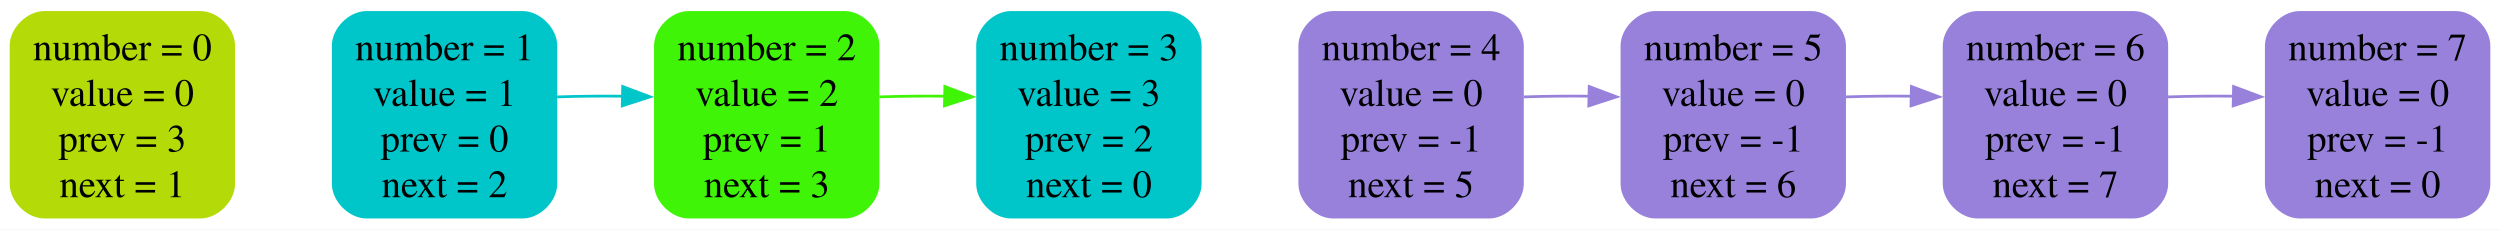
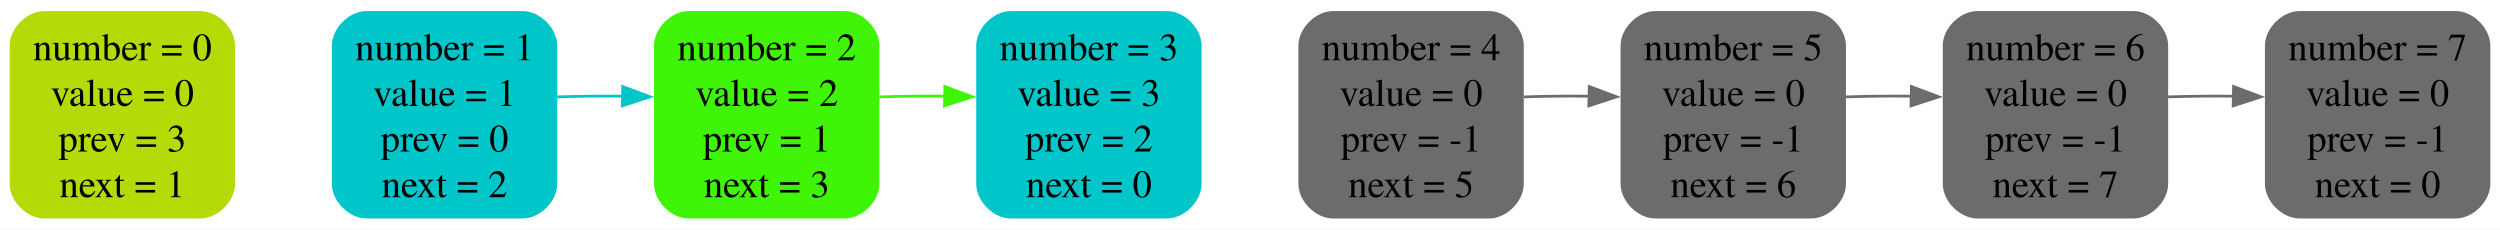
<svg xmlns="http://www.w3.org/2000/svg" width="904pt" height="83pt" viewBox="0.00 0.00 904.00 83.00">
  <g id="graph0" class="graph" transform="scale(1 1) rotate(0) translate(4 79)">
    <polygon fill="white" stroke="none" points="-4,4 -4,-79 900,-79 900,4 -4,4" />
    <g id="node1" class="node">
      <path fill="#b4da08" stroke="#b4da08" d="M12,-0.5C12,-0.5 68.5,-0.5 68.5,-0.5 74.5,-0.5 80.5,-6.5 80.5,-12.5 80.5,-12.5 80.5,-62.5 80.5,-62.5 80.5,-68.5 74.5,-74.5 68.5,-74.5 68.5,-74.5 12,-74.5 12,-74.5 6,-74.5 0,-68.5 0,-62.5 0,-62.5 0,-12.5 0,-12.5 0,-6.5 6,-0.5 12,-0.5" />
      <text xml:space="preserve" text-anchor="middle" x="40.25" y="-57.2" font-family="Times,serif" font-size="14.00">number = 0</text>
      <text xml:space="preserve" text-anchor="middle" x="40.25" y="-40.7" font-family="Times,serif" font-size="14.00">value = 0</text>
      <text xml:space="preserve" text-anchor="middle" x="40.25" y="-24.2" font-family="Times,serif" font-size="14.00">prev = 3</text>
      <text xml:space="preserve" text-anchor="middle" x="40.25" y="-7.7" font-family="Times,serif" font-size="14.00">next = 1</text>
    </g>
    <g id="node2" class="node">
      <path fill="#00c6c9" stroke="#00c6c9" d="M128.5,-0.5C128.5,-0.5 185,-0.5 185,-0.5 191,-0.5 197,-6.5 197,-12.5 197,-12.5 197,-62.5 197,-62.5 197,-68.5 191,-74.5 185,-74.5 185,-74.5 128.5,-74.5 128.5,-74.5 122.5,-74.5 116.5,-68.5 116.5,-62.5 116.5,-62.5 116.5,-12.5 116.5,-12.5 116.5,-6.5 122.5,-0.5 128.5,-0.5" />
      <text xml:space="preserve" text-anchor="middle" x="156.75" y="-57.2" font-family="Times,serif" font-size="14.00">number = 1</text>
      <text xml:space="preserve" text-anchor="middle" x="156.75" y="-40.7" font-family="Times,serif" font-size="14.00">value = 1</text>
      <text xml:space="preserve" text-anchor="middle" x="156.75" y="-24.2" font-family="Times,serif" font-size="14.00">prev = 0</text>
      <text xml:space="preserve" text-anchor="middle" x="156.75" y="-7.7" font-family="Times,serif" font-size="14.00">next = 2</text>
    </g>
    <g id="node3" class="node">
      <path fill="#3ff407" stroke="#3ff407" d="M245,-0.5C245,-0.5 301.5,-0.5 301.5,-0.5 307.5,-0.5 313.5,-6.5 313.5,-12.5 313.5,-12.5 313.5,-62.5 313.5,-62.5 313.5,-68.5 307.5,-74.5 301.5,-74.5 301.5,-74.5 245,-74.5 245,-74.5 239,-74.5 233,-68.5 233,-62.5 233,-62.5 233,-12.5 233,-12.5 233,-6.5 239,-0.5 245,-0.5" />
      <text xml:space="preserve" text-anchor="middle" x="273.25" y="-57.2" font-family="Times,serif" font-size="14.00">number = 2</text>
      <text xml:space="preserve" text-anchor="middle" x="273.25" y="-40.7" font-family="Times,serif" font-size="14.00">value = 2</text>
      <text xml:space="preserve" text-anchor="middle" x="273.25" y="-24.2" font-family="Times,serif" font-size="14.00">prev = 1</text>
      <text xml:space="preserve" text-anchor="middle" x="273.25" y="-7.7" font-family="Times,serif" font-size="14.00">next = 3</text>
    </g>
    <g id="edge8" class="edge">
      <path fill="none" stroke="#00c6c9" d="M197.48,-43.96C205.11,-44.22 213.21,-44.31 221.15,-44.22" />
      <polygon fill="#00c6c9" stroke="#00c6c9" points="221.16,-47.72 231.08,-43.99 221.01,-40.72 221.16,-47.72" />
    </g>
    <g id="node4" class="node">
      <path fill="#00c6c9" stroke="#00c6c9" d="M361.5,-0.5C361.5,-0.5 418,-0.5 418,-0.5 424,-0.5 430,-6.5 430,-12.5 430,-12.5 430,-62.5 430,-62.5 430,-68.5 424,-74.5 418,-74.5 418,-74.5 361.5,-74.5 361.5,-74.5 355.5,-74.5 349.5,-68.5 349.5,-62.5 349.5,-62.5 349.5,-12.5 349.5,-12.5 349.5,-6.5 355.5,-0.5 361.5,-0.5" />
      <text xml:space="preserve" text-anchor="middle" x="389.75" y="-57.2" font-family="Times,serif" font-size="14.00">number = 3</text>
      <text xml:space="preserve" text-anchor="middle" x="389.75" y="-40.7" font-family="Times,serif" font-size="14.00">value = 3</text>
      <text xml:space="preserve" text-anchor="middle" x="389.75" y="-24.2" font-family="Times,serif" font-size="14.00">prev = 2</text>
      <text xml:space="preserve" text-anchor="middle" x="389.75" y="-7.7" font-family="Times,serif" font-size="14.00">next = 0</text>
    </g>
    <g id="edge9" class="edge">
      <path fill="none" stroke="#3ff407" d="M313.98,-43.96C321.61,-44.22 329.71,-44.31 337.65,-44.22" />
      <polygon fill="#3ff407" stroke="#3ff407" points="337.66,-47.72 347.58,-43.99 337.51,-40.72 337.66,-47.72" />
    </g>
    <g id="node5" class="node">
-       <path fill="#9781db" stroke="#9781db" d="M478,-0.5C478,-0.5 534.5,-0.5 534.5,-0.5 540.5,-0.5 546.5,-6.5 546.5,-12.5 546.5,-12.5 546.5,-62.5 546.5,-62.5 546.5,-68.5 540.5,-74.5 534.5,-74.5 534.5,-74.5 478,-74.5 478,-74.5 472,-74.5 466,-68.5 466,-62.5 466,-62.5 466,-12.5 466,-12.5 466,-6.5 472,-0.5 478,-0.5" />
+       <path fill="#6c6c6c" stroke="#6c6c6c" d="M478,-0.5C478,-0.5 534.5,-0.5 534.5,-0.5 540.5,-0.5 546.5,-6.5 546.5,-12.5 546.5,-12.5 546.5,-62.5 546.5,-62.5 546.5,-68.5 540.5,-74.5 534.5,-74.5 534.5,-74.5 478,-74.5 478,-74.5 472,-74.5 466,-68.5 466,-62.5 466,-62.5 466,-12.5 466,-12.5 466,-6.5 472,-0.5 478,-0.5" />
      <text xml:space="preserve" text-anchor="middle" x="506.25" y="-57.2" font-family="Times,serif" font-size="14.00">number = 4</text>
      <text xml:space="preserve" text-anchor="middle" x="506.25" y="-40.7" font-family="Times,serif" font-size="14.00">value = 0</text>
      <text xml:space="preserve" text-anchor="middle" x="506.25" y="-24.2" font-family="Times,serif" font-size="14.00">prev = -1</text>
      <text xml:space="preserve" text-anchor="middle" x="506.25" y="-7.7" font-family="Times,serif" font-size="14.00">next = 5</text>
    </g>
    <g id="node6" class="node">
-       <path fill="#9781db" stroke="#9781db" d="M594.5,-0.5C594.5,-0.5 651,-0.5 651,-0.5 657,-0.5 663,-6.5 663,-12.5 663,-12.5 663,-62.5 663,-62.5 663,-68.5 657,-74.5 651,-74.5 651,-74.5 594.5,-74.5 594.5,-74.5 588.5,-74.5 582.5,-68.5 582.5,-62.5 582.5,-62.5 582.5,-12.5 582.5,-12.5 582.5,-6.5 588.5,-0.5 594.5,-0.5" />
+       <path fill="#6c6c6c" stroke="#6c6c6c" d="M594.5,-0.5C594.5,-0.5 651,-0.5 651,-0.5 657,-0.5 663,-6.5 663,-12.5 663,-12.5 663,-62.5 663,-62.5 663,-68.5 657,-74.5 651,-74.5 651,-74.5 594.5,-74.5 594.5,-74.5 588.5,-74.5 582.5,-68.5 582.5,-62.5 582.5,-62.5 582.5,-12.5 582.5,-12.5 582.5,-6.5 588.5,-0.5 594.5,-0.5" />
      <text xml:space="preserve" text-anchor="middle" x="622.75" y="-57.2" font-family="Times,serif" font-size="14.00">number = 5</text>
      <text xml:space="preserve" text-anchor="middle" x="622.75" y="-40.7" font-family="Times,serif" font-size="14.00">value = 0</text>
      <text xml:space="preserve" text-anchor="middle" x="622.75" y="-24.2" font-family="Times,serif" font-size="14.00">prev = -1</text>
      <text xml:space="preserve" text-anchor="middle" x="622.75" y="-7.7" font-family="Times,serif" font-size="14.00">next = 6</text>
    </g>
    <g id="edge10" class="edge">
-       <path fill="none" stroke="#9781db" d="M546.98,-43.96C554.61,-44.22 562.71,-44.31 570.65,-44.22" />
-       <polygon fill="#9781db" stroke="#9781db" points="570.66,-47.72 580.58,-43.99 570.51,-40.72 570.66,-47.72" />
+       <path fill="none" stroke="#6c6c6c" d="M546.98,-43.96C554.61,-44.22 562.71,-44.31 570.65,-44.22" />
+       <polygon fill="#6c6c6c" stroke="#6c6c6c" points="570.66,-47.72 580.58,-43.99 570.51,-40.72 570.66,-47.72" />
    </g>
    <g id="node7" class="node">
-       <path fill="#9781db" stroke="#9781db" d="M711,-0.5C711,-0.5 767.5,-0.5 767.5,-0.5 773.5,-0.5 779.5,-6.5 779.5,-12.5 779.5,-12.5 779.5,-62.5 779.5,-62.5 779.5,-68.5 773.5,-74.5 767.5,-74.5 767.5,-74.5 711,-74.5 711,-74.5 705,-74.5 699,-68.5 699,-62.5 699,-62.5 699,-12.5 699,-12.5 699,-6.5 705,-0.5 711,-0.5" />
+       <path fill="#6c6c6c" stroke="#6c6c6c" d="M711,-0.5C711,-0.5 767.5,-0.5 767.5,-0.5 773.5,-0.5 779.5,-6.5 779.5,-12.5 779.5,-12.5 779.5,-62.5 779.5,-62.5 779.5,-68.5 773.5,-74.5 767.5,-74.5 767.5,-74.5 711,-74.5 711,-74.5 705,-74.5 699,-68.5 699,-62.5 699,-62.5 699,-12.5 699,-12.5 699,-6.5 705,-0.5 711,-0.5" />
      <text xml:space="preserve" text-anchor="middle" x="739.25" y="-57.2" font-family="Times,serif" font-size="14.00">number = 6</text>
      <text xml:space="preserve" text-anchor="middle" x="739.25" y="-40.7" font-family="Times,serif" font-size="14.00">value = 0</text>
      <text xml:space="preserve" text-anchor="middle" x="739.25" y="-24.2" font-family="Times,serif" font-size="14.00">prev = -1</text>
      <text xml:space="preserve" text-anchor="middle" x="739.25" y="-7.7" font-family="Times,serif" font-size="14.00">next = 7</text>
    </g>
    <g id="edge11" class="edge">
-       <path fill="none" stroke="#9781db" d="M663.48,-43.96C671.11,-44.22 679.21,-44.31 687.15,-44.22" />
-       <polygon fill="#9781db" stroke="#9781db" points="687.16,-47.72 697.08,-43.99 687.01,-40.72 687.16,-47.72" />
+       <path fill="none" stroke="#6c6c6c" d="M663.48,-43.96C671.11,-44.22 679.21,-44.31 687.15,-44.22" />
+       <polygon fill="#6c6c6c" stroke="#6c6c6c" points="687.16,-47.72 697.08,-43.99 687.01,-40.72 687.16,-47.72" />
    </g>
    <g id="node8" class="node">
-       <path fill="#9781db" stroke="#9781db" d="M827.5,-0.5C827.5,-0.5 884,-0.5 884,-0.5 890,-0.5 896,-6.5 896,-12.5 896,-12.5 896,-62.5 896,-62.5 896,-68.5 890,-74.5 884,-74.5 884,-74.5 827.5,-74.5 827.5,-74.5 821.5,-74.5 815.5,-68.5 815.5,-62.5 815.5,-62.5 815.5,-12.5 815.5,-12.5 815.5,-6.5 821.5,-0.5 827.5,-0.5" />
+       <path fill="#6c6c6c" stroke="#6c6c6c" d="M827.5,-0.5C827.5,-0.5 884,-0.5 884,-0.5 890,-0.5 896,-6.5 896,-12.5 896,-12.5 896,-62.5 896,-62.5 896,-68.5 890,-74.5 884,-74.5 884,-74.5 827.5,-74.5 827.5,-74.5 821.5,-74.5 815.5,-68.5 815.5,-62.5 815.5,-62.5 815.5,-12.5 815.5,-12.5 815.5,-6.5 821.5,-0.5 827.5,-0.5" />
      <text xml:space="preserve" text-anchor="middle" x="855.75" y="-57.2" font-family="Times,serif" font-size="14.00">number = 7</text>
      <text xml:space="preserve" text-anchor="middle" x="855.75" y="-40.7" font-family="Times,serif" font-size="14.00">value = 0</text>
      <text xml:space="preserve" text-anchor="middle" x="855.75" y="-24.2" font-family="Times,serif" font-size="14.00">prev = -1</text>
      <text xml:space="preserve" text-anchor="middle" x="855.75" y="-7.7" font-family="Times,serif" font-size="14.00">next = 0</text>
    </g>
    <g id="edge12" class="edge">
-       <path fill="none" stroke="#9781db" d="M779.98,-43.96C787.61,-44.22 795.71,-44.31 803.65,-44.22" />
-       <polygon fill="#9781db" stroke="#9781db" points="803.66,-47.72 813.58,-43.99 803.51,-40.72 803.66,-47.72" />
+       <path fill="none" stroke="#6c6c6c" d="M779.98,-43.96C787.61,-44.22 795.71,-44.31 803.65,-44.22" />
+       <polygon fill="#6c6c6c" stroke="#6c6c6c" points="803.66,-47.72 813.58,-43.99 803.51,-40.72 803.66,-47.72" />
    </g>
  </g>
</svg>
